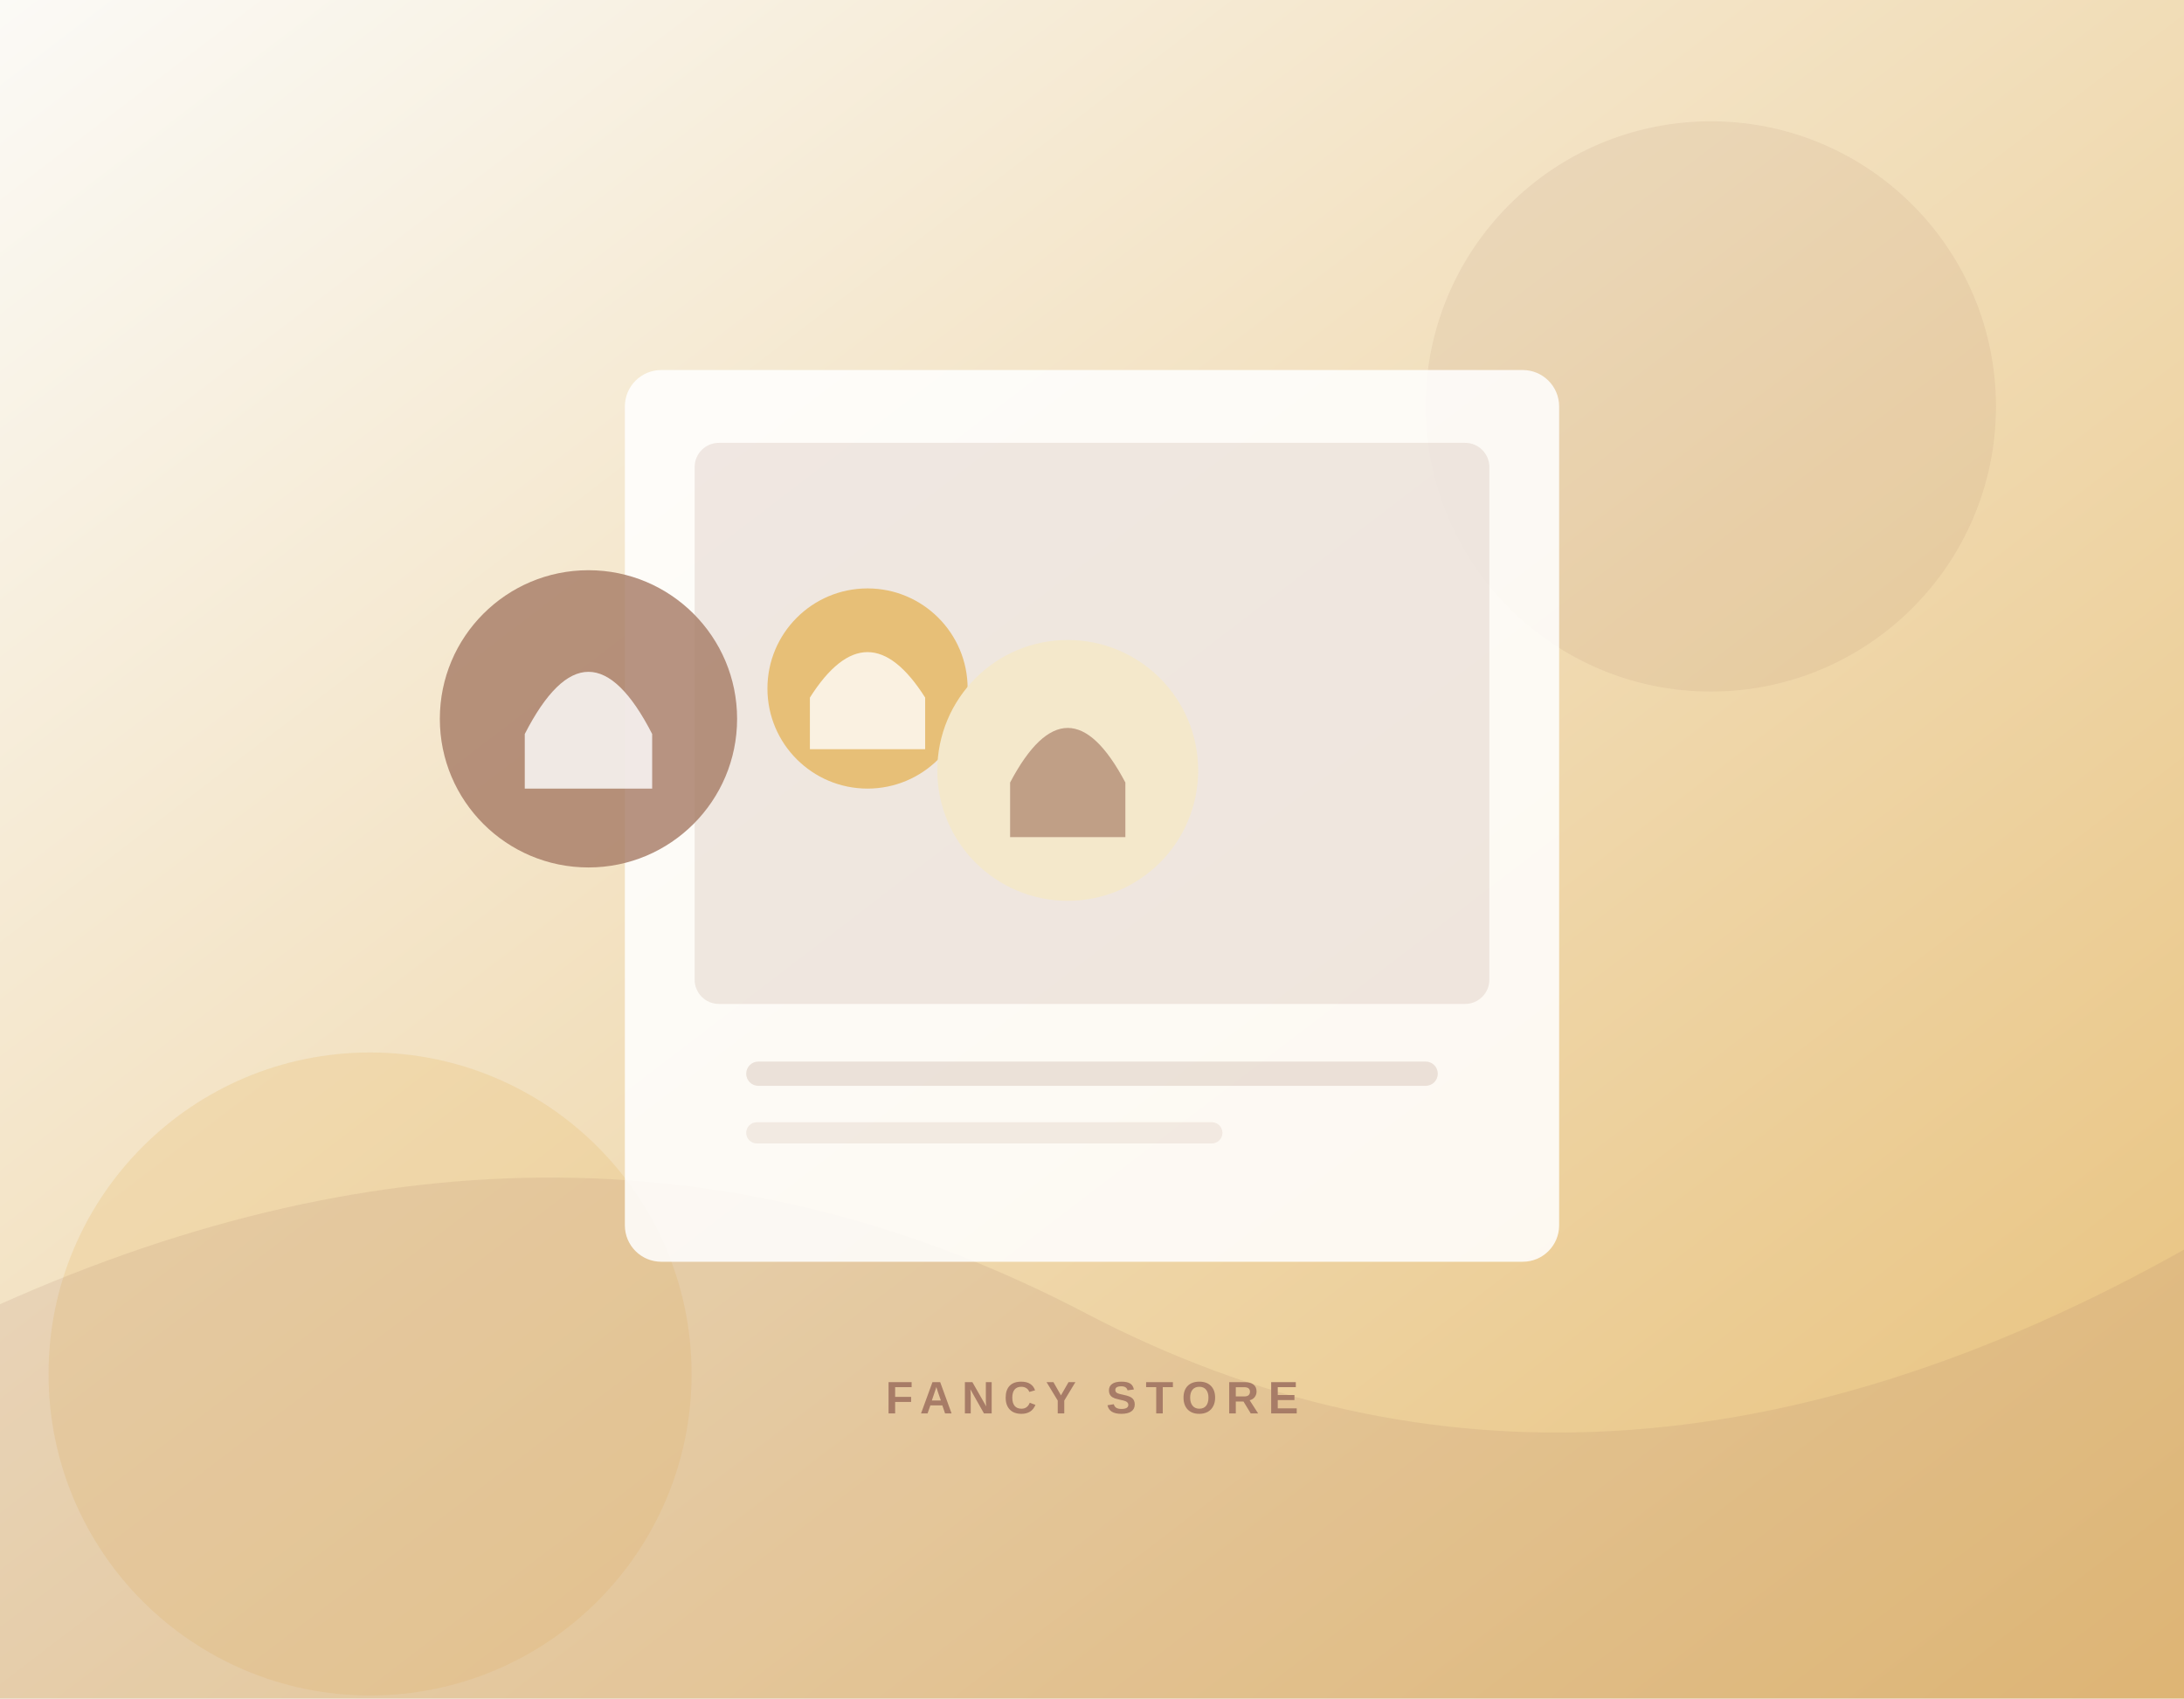
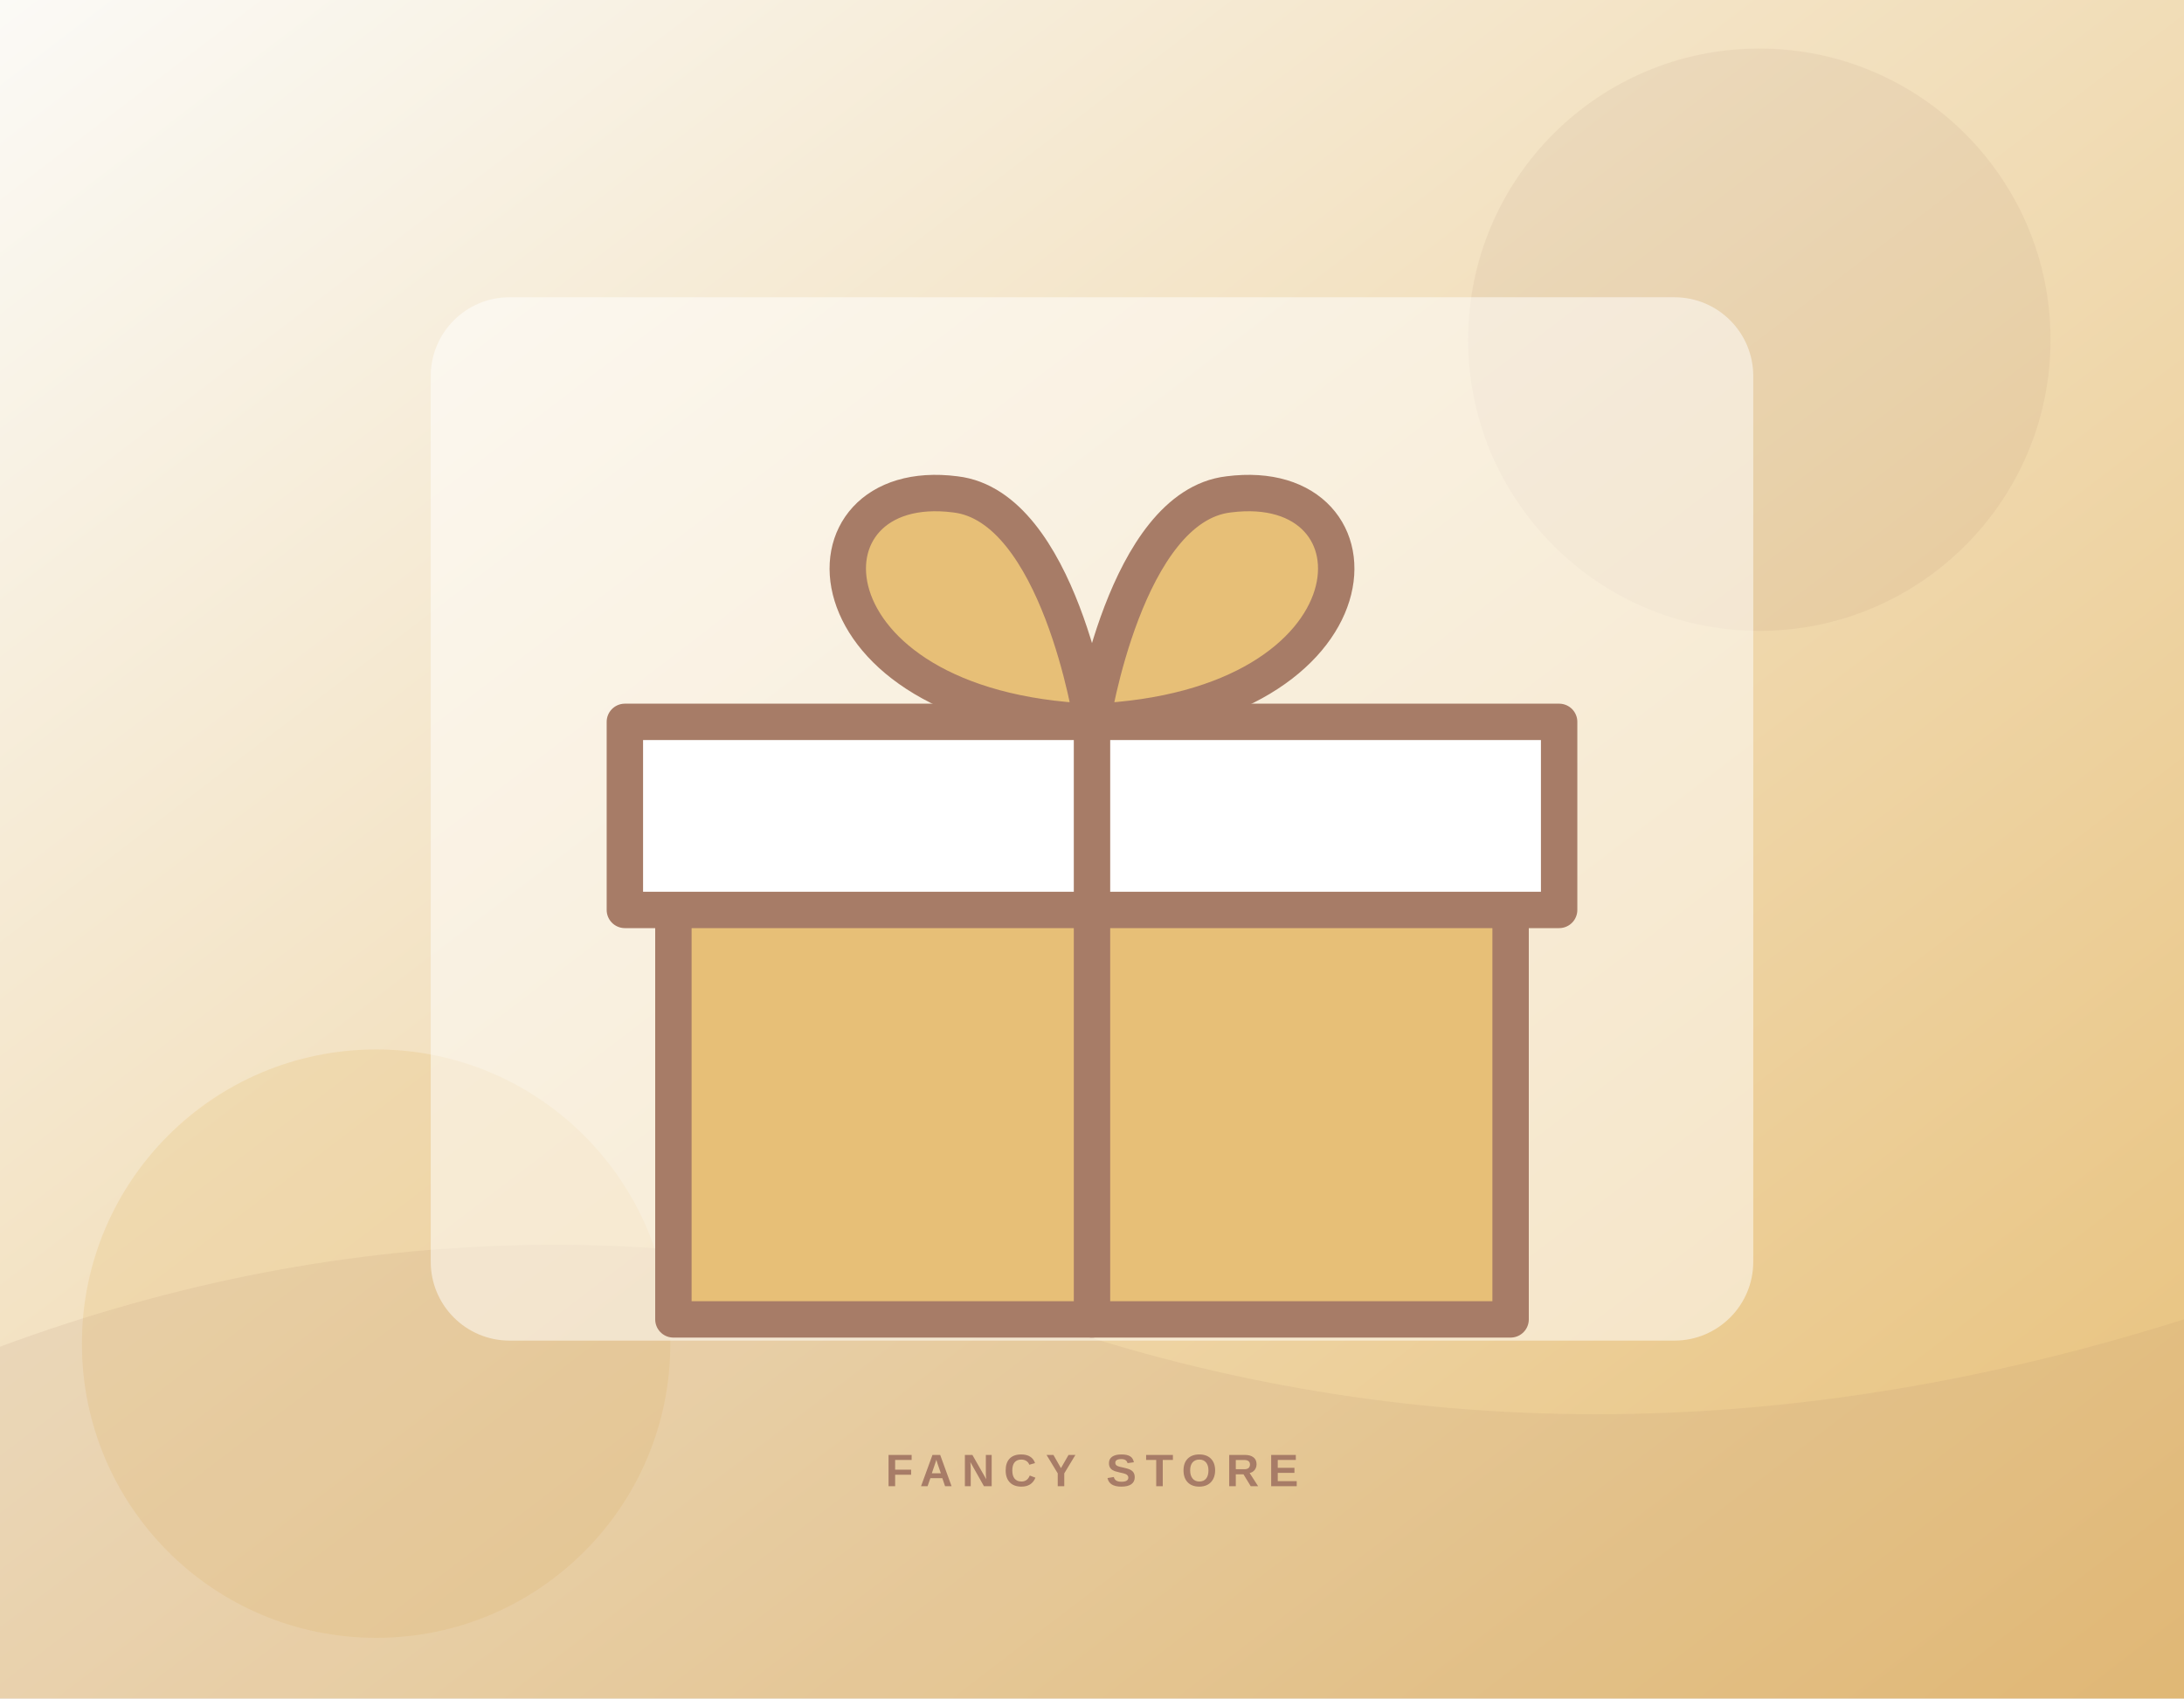
- <svg xmlns="http://www.w3.org/2000/svg" viewBox="0 0 720 560" role="img" aria-labelledby="title desc">
+ <svg xmlns="http://www.w3.org/2000/svg" viewBox="0 0 720 560" role="img" aria-labelledby="title desc" data-scene="gift">
  <defs>
    <linearGradient id="wash" x1="0" y1="0" x2="1" y2="1">
      <stop stop-color="#fbfaf6" />
      <stop offset="1" stop-color="#e7bf77" />
    </linearGradient>
  </defs>
  <rect width="720" height="560" fill="url(#wash)" />
-   <circle cx="564" cy="134" r="94" fill="#a77c67" opacity=".12" />
-   <circle cx="122" cy="453" r="106" fill="#e7bf77" opacity=".3" />
-   <path d="M0 430 Q190 345 358 433 T720 412 V560 H0Z" fill="#a77c67" opacity=".15" />
-   <rect x="206" y="122" width="308" height="294" rx="12" fill="#fff" opacity=".86" />
-   <rect x="229" y="146" width="262" height="185" rx="8" fill="#a77c67" opacity=".16" />
-   <circle cx="194" cy="237" r="49" fill="#a77c67" opacity=".82" />
-   <circle cx="286" cy="227" r="33" fill="#e7bf77" />
-   <circle cx="352" cy="254" r="43" fill="#f4e8cb" />
-   <path d="M173 242q21 -41 42 0v18h-42z" fill="#fff" opacity=".8" />
-   <path d="M267 230q19 -30 38 0v17h-38z" fill="#fff" opacity=".78" />
-   <path d="M333 258q19 -36 38 0v18h-38z" fill="#a77c67" opacity=".68" />
-   <rect x="246" y="350" width="228" height="8" rx="4" fill="#a77c67" opacity=".2" />
-   <rect x="246" y="370" width="157" height="7" rx="3.5" fill="#a77c67" opacity=".13" />
-   <text x="360" y="466" text-anchor="middle" fill="#a77c67" font-family="Arial,sans-serif" font-size="15" font-weight="700" letter-spacing="3">FANCY STORE</text>
+   <circle cx="580" cy="112" r="96" fill="#a77c67" opacity=".1" />
+   <circle cx="124" cy="443" r="97" fill="#e7bf77" opacity=".28" />
+   <path d="M0 444q173-64 350-6t370-3v125H0z" fill="#a77c67" opacity=".12" />
+   <rect x="142" y="98" width="436" height="344" rx="26" fill="#fff" opacity=".5" />
+   <path d="M222 272h276v163H222z" fill="#e7bf77" stroke="#a77c67" stroke-width="12" stroke-linecap="round" stroke-linejoin="round" />
+   <path d="M206 238h308v62H206z" fill="#fff" stroke="#a77c67" stroke-width="12" stroke-linecap="round" stroke-linejoin="round" />
+   <path d="M360 238v197" fill="none" stroke="#a77c67" stroke-width="12" stroke-linecap="round" stroke-linejoin="round" />
+   <path d="M360 238c-97-4-99-82-45-75 34 4 45 75 45 75zm0 0c97-4 99-82 45-75-34 4-45 75-45 75" fill="#e7bf77" stroke="#a77c67" stroke-width="12" stroke-linecap="round" stroke-linejoin="round" />
+   <text x="360" y="490" text-anchor="middle" fill="#a77c67" font-family="Arial,sans-serif" font-size="15" font-weight="700" letter-spacing="3">FANCY STORE</text>
</svg>
